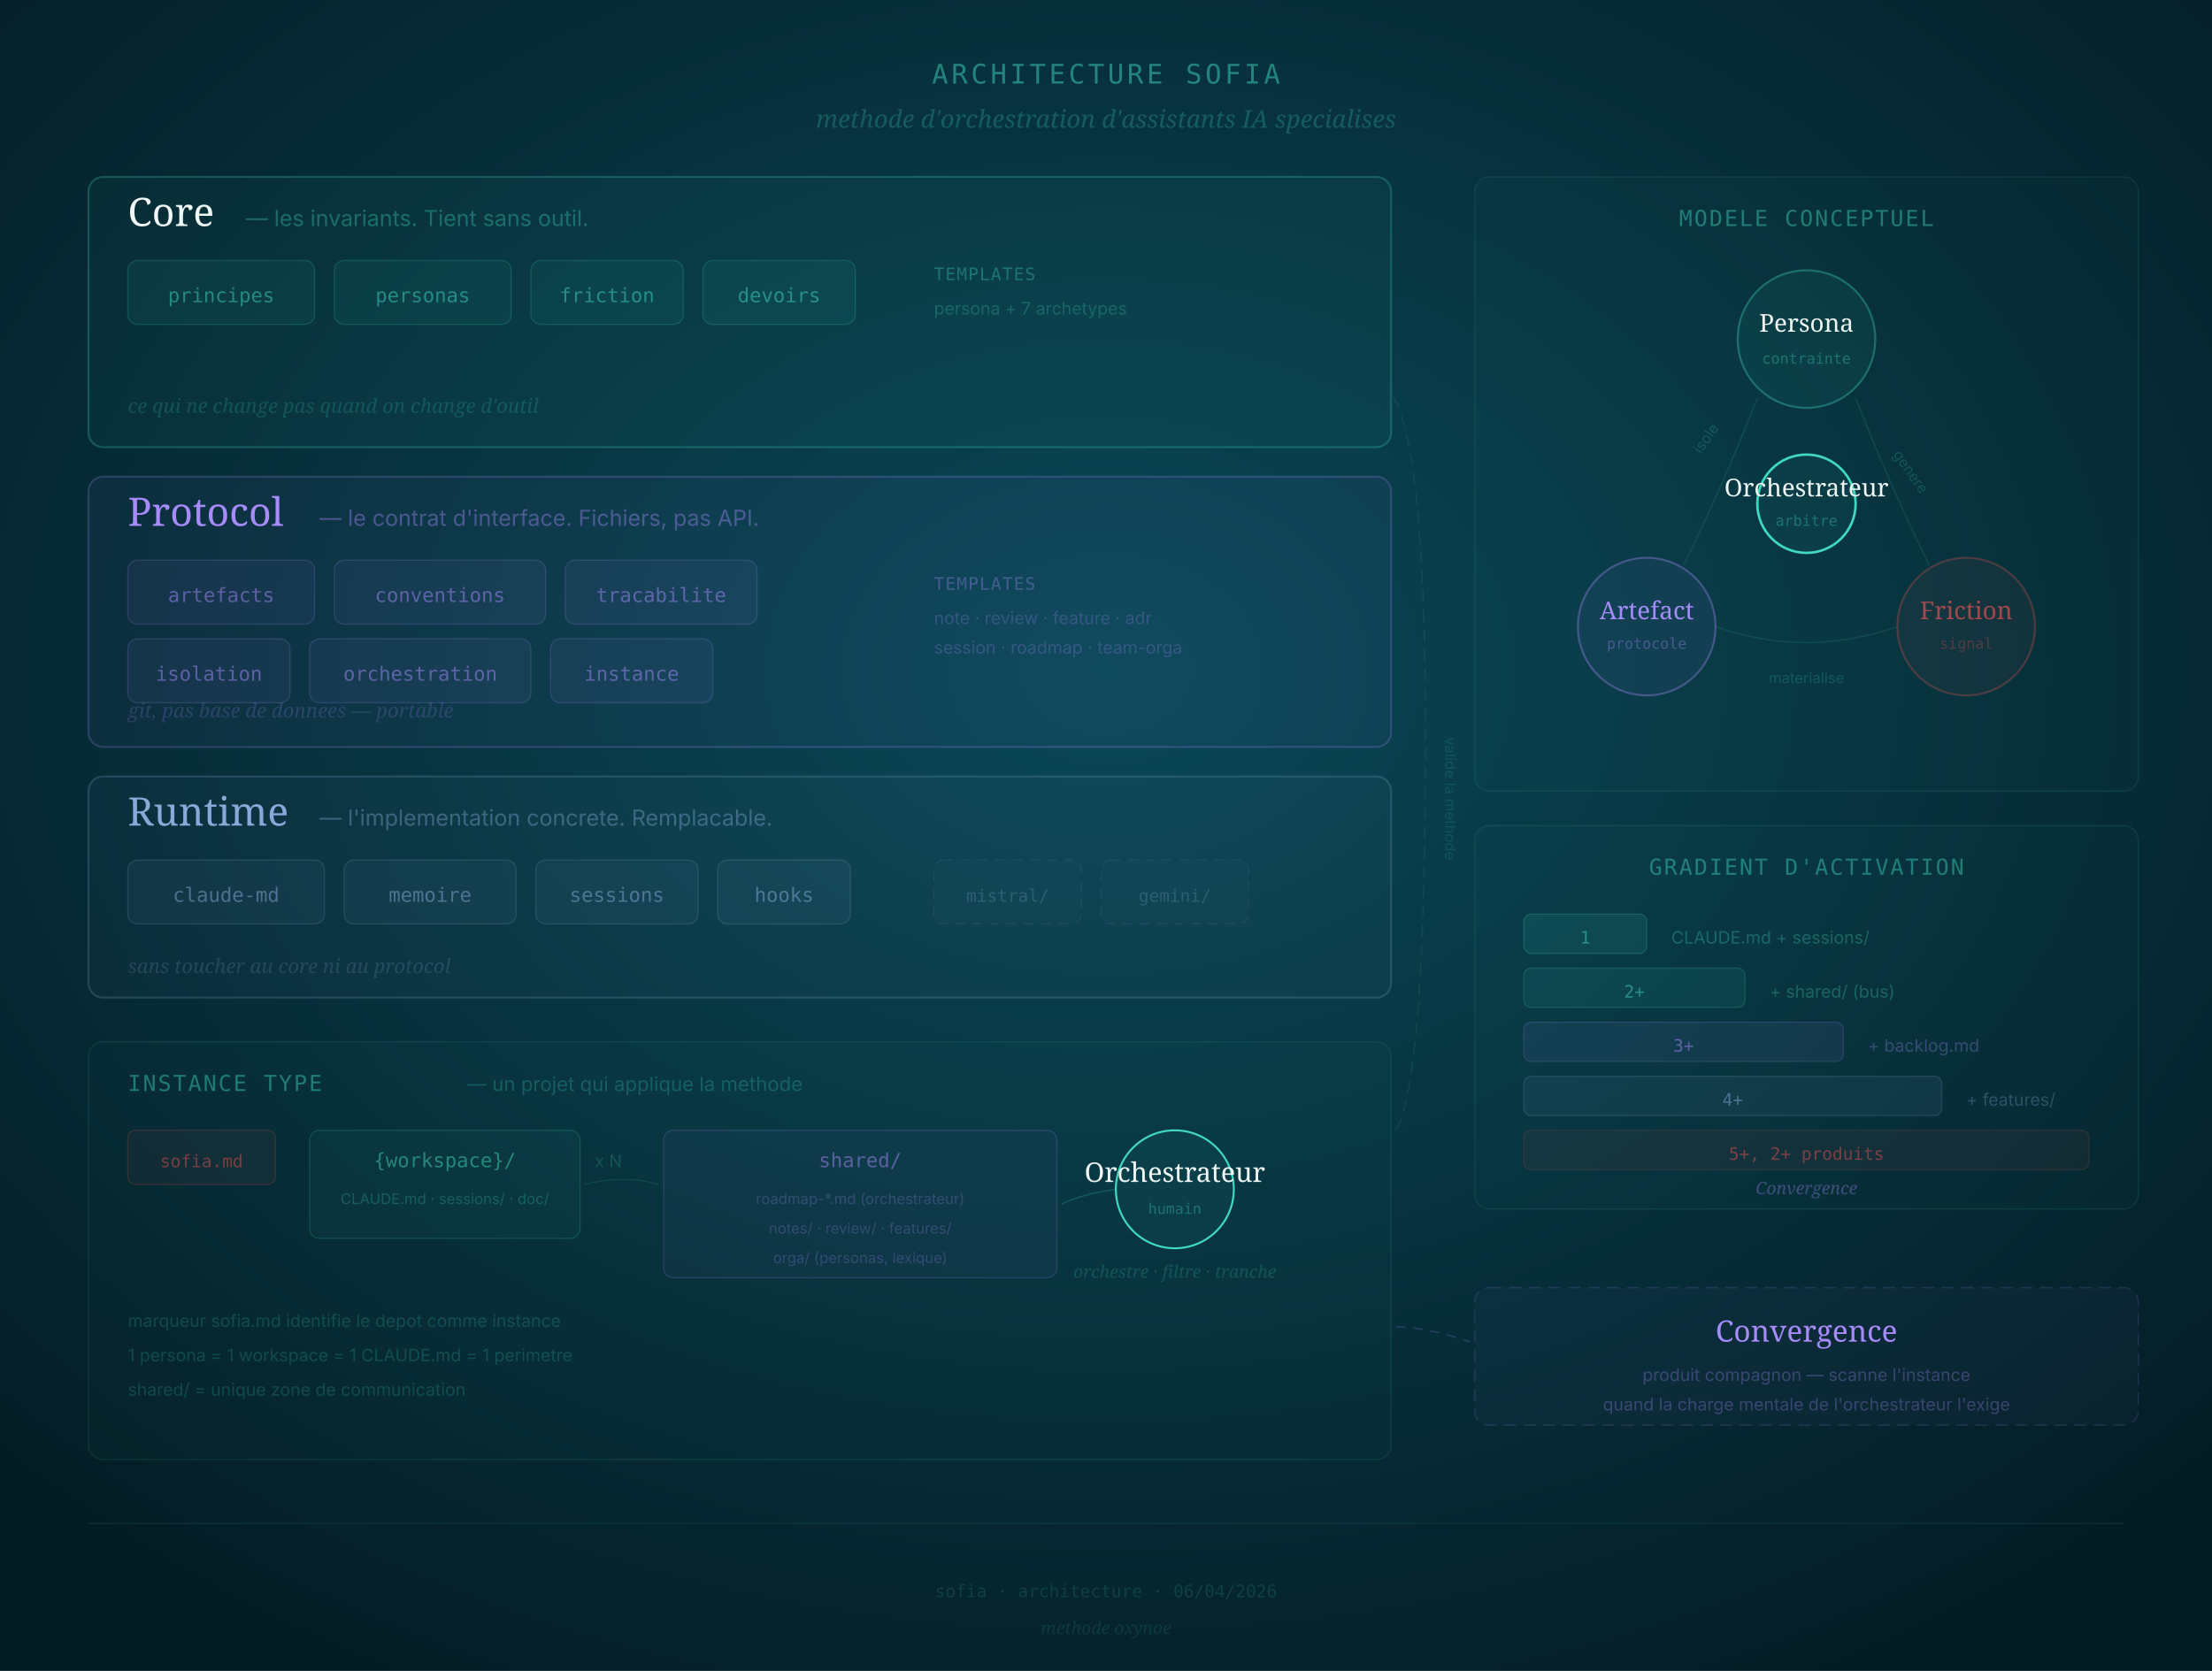
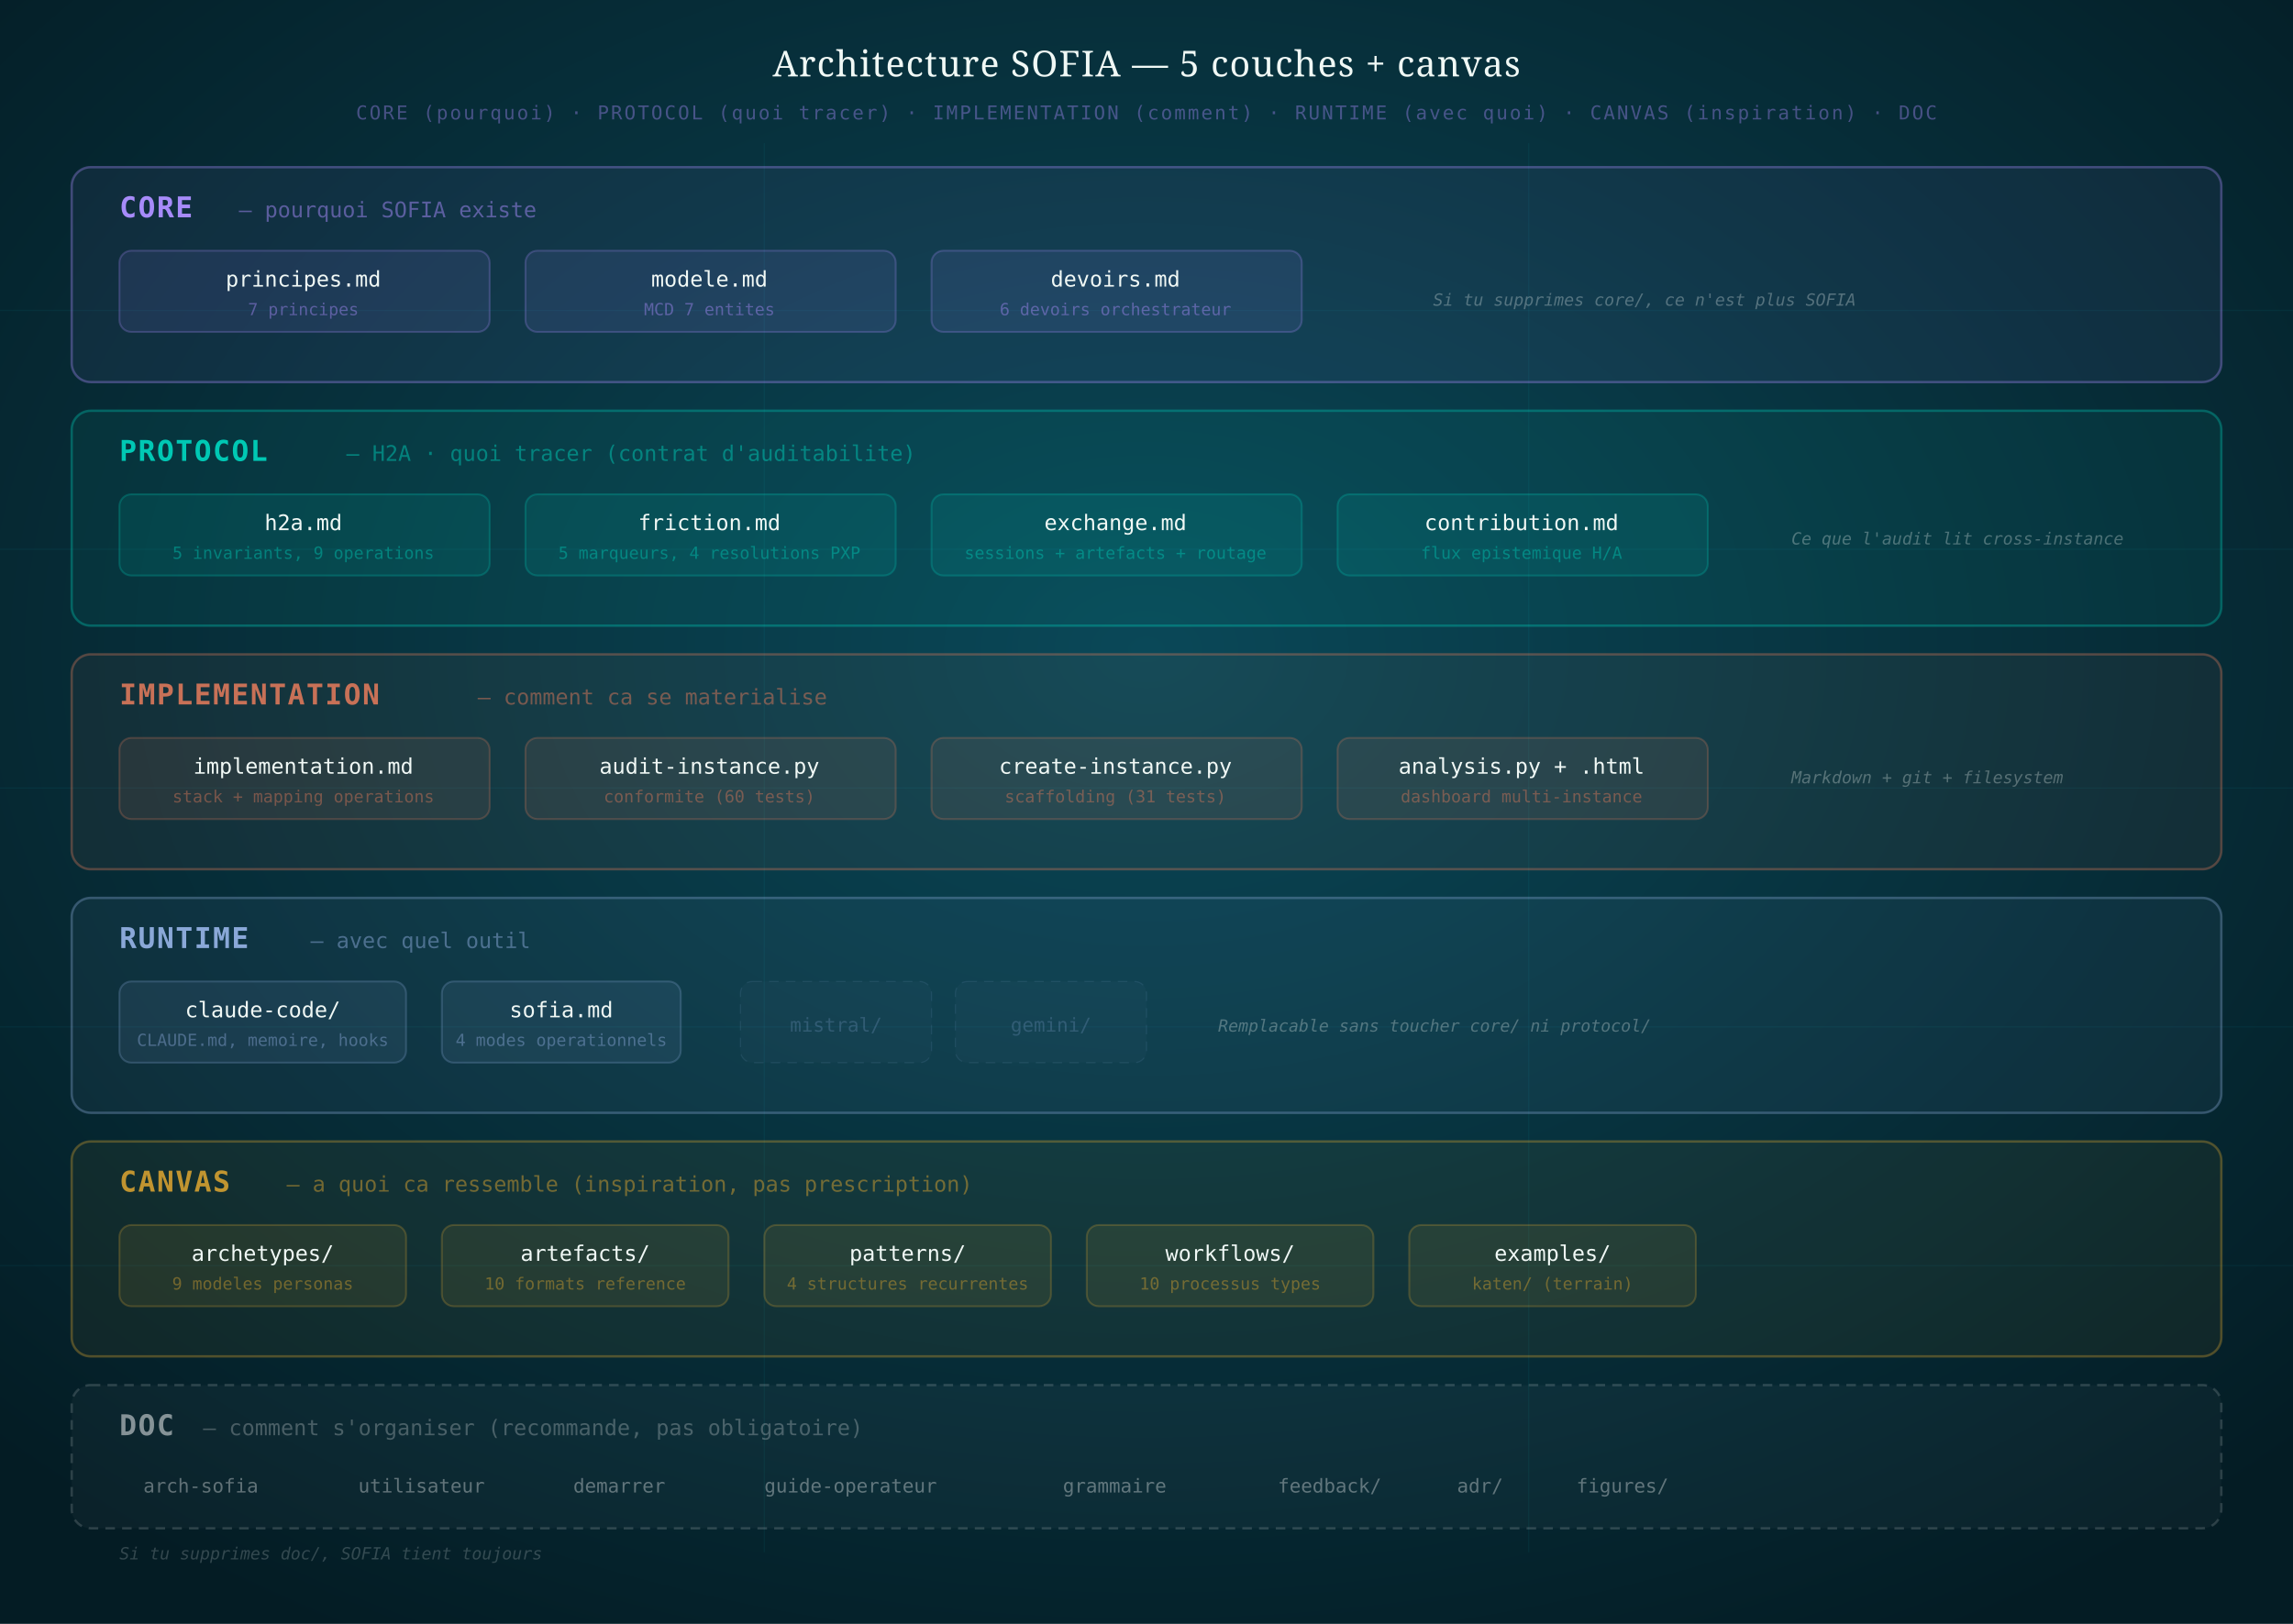
- <svg xmlns="http://www.w3.org/2000/svg" viewBox="0 0 900 680" width="900" height="680">
+ <svg xmlns="http://www.w3.org/2000/svg" viewBox="0 0 960 680" font-family="IBM Plex Mono, monospace">
  <defs>
    <radialGradient id="bg" cx="50%" cy="40%" r="70%">
      <stop offset="0%" stop-color="#0a4858" />
      <stop offset="100%" stop-color="#041c24" />
    </radialGradient>
  </defs>
-   <rect width="900" height="680" fill="url(#bg)" />
-   <text x="450" y="34" text-anchor="middle" font-family="'IBM Plex Mono', monospace" font-size="11" fill="rgba(64,216,192,0.5)" letter-spacing="0.12em">ARCHITECTURE SOFIA</text>
-   <text x="450" y="52" text-anchor="middle" font-family="Georgia, serif" font-size="10" fill="rgba(64,216,192,0.25)" font-style="italic">methode d'orchestration d'assistants IA specialises</text>
-   <rect x="36" y="72" width="530" height="110" rx="6" fill="rgba(64,216,192,0.04)" stroke="rgba(64,216,192,0.25)" stroke-width="0.8" />
-   <text x="52" y="92" font-family="Georgia, serif" font-size="16" fill="#f0f8f5" font-weight="300">Core</text>
-   <text x="100" y="92" font-family="Inter, system-ui, sans-serif" font-size="9" fill="rgba(64,216,192,0.35)">— les invariants. Tient sans outil.</text>
-   <rect x="52" y="106" width="76" height="26" rx="4" fill="rgba(64,216,192,0.06)" stroke="rgba(64,216,192,0.18)" stroke-width="0.5" />
-   <text x="90" y="123" text-anchor="middle" font-family="'IBM Plex Mono', monospace" font-size="8" fill="rgba(64,216,192,0.5)">principes</text>
-   <rect x="136" y="106" width="72" height="26" rx="4" fill="rgba(64,216,192,0.06)" stroke="rgba(64,216,192,0.18)" stroke-width="0.5" />
-   <text x="172" y="123" text-anchor="middle" font-family="'IBM Plex Mono', monospace" font-size="8" fill="rgba(64,216,192,0.5)">personas</text>
-   <rect x="216" y="106" width="62" height="26" rx="4" fill="rgba(64,216,192,0.06)" stroke="rgba(64,216,192,0.18)" stroke-width="0.5" />
-   <text x="247" y="123" text-anchor="middle" font-family="'IBM Plex Mono', monospace" font-size="8" fill="rgba(64,216,192,0.5)">friction</text>
-   <rect x="286" y="106" width="62" height="26" rx="4" fill="rgba(64,216,192,0.06)" stroke="rgba(64,216,192,0.18)" stroke-width="0.5" />
-   <text x="317" y="123" text-anchor="middle" font-family="'IBM Plex Mono', monospace" font-size="8" fill="rgba(64,216,192,0.5)">devoirs</text>
-   <text x="380" y="114" font-family="'IBM Plex Mono', monospace" font-size="7" fill="rgba(64,216,192,0.35)" letter-spacing="0.06em">TEMPLATES</text>
-   <text x="380" y="128" font-family="Inter, system-ui, sans-serif" font-size="7" fill="rgba(64,216,192,0.25)">persona + 7 archetypes</text>
-   <text x="52" y="168" font-family="Georgia, serif" font-size="8" fill="rgba(64,216,192,0.2)" font-style="italic">ce qui ne change pas quand on change d'outil</text>
-   <rect x="36" y="194" width="530" height="110" rx="6" fill="rgba(167,139,250,0.04)" stroke="rgba(167,139,250,0.22)" stroke-width="0.8" />
-   <text x="52" y="214" font-family="Georgia, serif" font-size="16" fill="#a78bfa" font-weight="300">Protocol</text>
-   <text x="130" y="214" font-family="Inter, system-ui, sans-serif" font-size="9" fill="rgba(167,139,250,0.4)">— le contrat d'interface. Fichiers, pas API.</text>
-   <rect x="52" y="228" width="76" height="26" rx="4" fill="rgba(167,139,250,0.06)" stroke="rgba(167,139,250,0.18)" stroke-width="0.5" />
-   <text x="90" y="245" text-anchor="middle" font-family="'IBM Plex Mono', monospace" font-size="8" fill="rgba(167,139,250,0.5)">artefacts</text>
-   <rect x="136" y="228" width="86" height="26" rx="4" fill="rgba(167,139,250,0.06)" stroke="rgba(167,139,250,0.18)" stroke-width="0.5" />
-   <text x="179" y="245" text-anchor="middle" font-family="'IBM Plex Mono', monospace" font-size="8" fill="rgba(167,139,250,0.5)">conventions</text>
-   <rect x="230" y="228" width="78" height="26" rx="4" fill="rgba(167,139,250,0.06)" stroke="rgba(167,139,250,0.18)" stroke-width="0.5" />
-   <text x="269" y="245" text-anchor="middle" font-family="'IBM Plex Mono', monospace" font-size="8" fill="rgba(167,139,250,0.5)">tracabilite</text>
-   <rect x="52" y="260" width="66" height="26" rx="4" fill="rgba(167,139,250,0.06)" stroke="rgba(167,139,250,0.18)" stroke-width="0.5" />
-   <text x="85" y="277" text-anchor="middle" font-family="'IBM Plex Mono', monospace" font-size="8" fill="rgba(167,139,250,0.5)">isolation</text>
-   <rect x="126" y="260" width="90" height="26" rx="4" fill="rgba(167,139,250,0.06)" stroke="rgba(167,139,250,0.18)" stroke-width="0.5" />
-   <text x="171" y="277" text-anchor="middle" font-family="'IBM Plex Mono', monospace" font-size="8" fill="rgba(167,139,250,0.5)">orchestration</text>
-   <rect x="224" y="260" width="66" height="26" rx="4" fill="rgba(167,139,250,0.06)" stroke="rgba(167,139,250,0.18)" stroke-width="0.5" />
-   <text x="257" y="277" text-anchor="middle" font-family="'IBM Plex Mono', monospace" font-size="8" fill="rgba(167,139,250,0.5)">instance</text>
-   <text x="380" y="240" font-family="'IBM Plex Mono', monospace" font-size="7" fill="rgba(167,139,250,0.35)" letter-spacing="0.06em">TEMPLATES</text>
-   <text x="380" y="254" font-family="Inter, system-ui, sans-serif" font-size="7" fill="rgba(167,139,250,0.25)">note · review · feature · adr</text>
-   <text x="380" y="266" font-family="Inter, system-ui, sans-serif" font-size="7" fill="rgba(167,139,250,0.25)">session · roadmap · team-orga</text>
-   <text x="52" y="292" font-family="Georgia, serif" font-size="8" fill="rgba(167,139,250,0.2)" font-style="italic">git, pas base de donnees — portable</text>
-   <rect x="36" y="316" width="530" height="90" rx="6" fill="rgba(138,168,216,0.04)" stroke="rgba(138,168,216,0.22)" stroke-width="0.8" />
-   <text x="52" y="336" font-family="Georgia, serif" font-size="16" fill="#8aa8d8" font-weight="300">Runtime</text>
-   <text x="130" y="336" font-family="Inter, system-ui, sans-serif" font-size="9" fill="rgba(138,168,216,0.4)">— l'implementation concrete. Remplacable.</text>
-   <rect x="52" y="350" width="80" height="26" rx="4" fill="rgba(138,168,216,0.06)" stroke="rgba(138,168,216,0.18)" stroke-width="0.5" />
-   <text x="92" y="367" text-anchor="middle" font-family="'IBM Plex Mono', monospace" font-size="8" fill="rgba(138,168,216,0.5)">claude-md</text>
-   <rect x="140" y="350" width="70" height="26" rx="4" fill="rgba(138,168,216,0.06)" stroke="rgba(138,168,216,0.18)" stroke-width="0.5" />
-   <text x="175" y="367" text-anchor="middle" font-family="'IBM Plex Mono', monospace" font-size="8" fill="rgba(138,168,216,0.5)">memoire</text>
-   <rect x="218" y="350" width="66" height="26" rx="4" fill="rgba(138,168,216,0.06)" stroke="rgba(138,168,216,0.18)" stroke-width="0.5" />
-   <text x="251" y="367" text-anchor="middle" font-family="'IBM Plex Mono', monospace" font-size="8" fill="rgba(138,168,216,0.5)">sessions</text>
-   <rect x="292" y="350" width="54" height="26" rx="4" fill="rgba(138,168,216,0.06)" stroke="rgba(138,168,216,0.18)" stroke-width="0.5" />
-   <text x="319" y="367" text-anchor="middle" font-family="'IBM Plex Mono', monospace" font-size="8" fill="rgba(138,168,216,0.5)">hooks</text>
-   <rect x="380" y="350" width="60" height="26" rx="4" fill="rgba(138,168,216,0.02)" stroke="rgba(138,168,216,0.1)" stroke-width="0.5" stroke-dasharray="4,3" />
-   <text x="410" y="367" text-anchor="middle" font-family="'IBM Plex Mono', monospace" font-size="7" fill="rgba(138,168,216,0.25)">mistral/</text>
-   <rect x="448" y="350" width="60" height="26" rx="4" fill="rgba(138,168,216,0.02)" stroke="rgba(138,168,216,0.1)" stroke-width="0.5" stroke-dasharray="4,3" />
-   <text x="478" y="367" text-anchor="middle" font-family="'IBM Plex Mono', monospace" font-size="7" fill="rgba(138,168,216,0.25)">gemini/</text>
-   <text x="52" y="396" font-family="Georgia, serif" font-size="8" fill="rgba(138,168,216,0.2)" font-style="italic">sans toucher au core ni au protocol</text>
-   <rect x="600" y="72" width="270" height="250" rx="6" fill="rgba(64,216,192,0.02)" stroke="rgba(64,180,160,0.12)" stroke-width="0.6" />
-   <text x="735" y="92" text-anchor="middle" font-family="'IBM Plex Mono', monospace" font-size="9" fill="rgba(64,216,192,0.45)" letter-spacing="0.08em">MODELE CONCEPTUEL</text>
-   <circle cx="735" cy="138" r="28" fill="rgba(64,216,192,0.06)" stroke="rgba(64,216,192,0.35)" stroke-width="0.8" />
-   <text x="735" y="135" text-anchor="middle" font-family="Georgia, serif" font-size="10" fill="#f0f8f5" font-weight="300">Persona</text>
-   <text x="735" y="148" text-anchor="middle" font-family="'IBM Plex Mono', monospace" font-size="6" fill="rgba(64,216,192,0.35)">contrainte</text>
-   <circle cx="670" cy="255" r="28" fill="rgba(167,139,250,0.06)" stroke="rgba(167,139,250,0.35)" stroke-width="0.8" />
-   <text x="670" y="252" text-anchor="middle" font-family="Georgia, serif" font-size="10" fill="#a78bfa" font-weight="300">Artefact</text>
-   <text x="670" y="264" text-anchor="middle" font-family="'IBM Plex Mono', monospace" font-size="6" fill="rgba(167,139,250,0.35)">protocole</text>
-   <circle cx="800" cy="255" r="28" fill="rgba(224,80,80,0.05)" stroke="rgba(224,80,80,0.3)" stroke-width="0.8" />
-   <text x="800" y="252" text-anchor="middle" font-family="Georgia, serif" font-size="10" fill="rgba(224,80,80,0.7)" font-weight="300">Friction</text>
-   <text x="800" y="264" text-anchor="middle" font-family="'IBM Plex Mono', monospace" font-size="6" fill="rgba(224,80,80,0.3)">signal</text>
-   <path d="M 715,162 Q 700,200 685,230" fill="none" stroke="rgba(64,180,160,0.15)" stroke-width="0.6" />
-   <path d="M 755,162 Q 770,200 785,230" fill="none" stroke="rgba(64,180,160,0.15)" stroke-width="0.6" />
-   <path d="M 698,255 Q 735,268 772,255" fill="none" stroke="rgba(64,180,160,0.15)" stroke-width="0.6" />
-   <circle cx="735" cy="205" r="20" fill="rgba(64,216,192,0.05)" stroke="#40d8c0" stroke-width="1" />
-   <text x="735" y="202" text-anchor="middle" font-family="Georgia, serif" font-size="10" fill="#f0f8f5" font-weight="300">Orchestrateur</text>
-   <text x="735" y="214" text-anchor="middle" font-family="'IBM Plex Mono', monospace" font-size="6" fill="rgba(64,216,192,0.35)">arbitre</text>
-   <text x="692" y="185" font-family="Inter, system-ui, sans-serif" font-size="6" fill="rgba(64,216,192,0.2)" transform="rotate(-55,692,185)">isole</text>
-   <text x="770" y="185" font-family="Inter, system-ui, sans-serif" font-size="6" fill="rgba(64,216,192,0.2)" transform="rotate(55,770,185)">genere</text>
-   <text x="735" y="278" text-anchor="middle" font-family="Inter, system-ui, sans-serif" font-size="6" fill="rgba(64,216,192,0.2)">materialise</text>
-   <rect x="600" y="336" width="270" height="156" rx="6" fill="rgba(64,216,192,0.02)" stroke="rgba(64,180,160,0.12)" stroke-width="0.6" />
-   <text x="735" y="356" text-anchor="middle" font-family="'IBM Plex Mono', monospace" font-size="9" fill="rgba(64,216,192,0.45)" letter-spacing="0.08em">GRADIENT D'ACTIVATION</text>
-   <rect x="620" y="372" width="50" height="16" rx="3" fill="rgba(64,216,192,0.1)" stroke="rgba(64,216,192,0.2)" stroke-width="0.5" />
-   <text x="645" y="384" text-anchor="middle" font-family="'IBM Plex Mono', monospace" font-size="7" fill="rgba(64,216,192,0.5)">1</text>
-   <text x="680" y="384" font-family="Inter, system-ui, sans-serif" font-size="7" fill="rgba(64,216,192,0.3)">CLAUDE.md + sessions/</text>
-   <rect x="620" y="394" width="90" height="16" rx="3" fill="rgba(64,216,192,0.08)" stroke="rgba(64,216,192,0.18)" stroke-width="0.5" />
-   <text x="665" y="406" text-anchor="middle" font-family="'IBM Plex Mono', monospace" font-size="7" fill="rgba(64,216,192,0.5)">2+</text>
-   <text x="720" y="406" font-family="Inter, system-ui, sans-serif" font-size="7" fill="rgba(64,216,192,0.3)">+ shared/ (bus)</text>
-   <rect x="620" y="416" width="130" height="16" rx="3" fill="rgba(167,139,250,0.08)" stroke="rgba(167,139,250,0.18)" stroke-width="0.5" />
-   <text x="685" y="428" text-anchor="middle" font-family="'IBM Plex Mono', monospace" font-size="7" fill="rgba(167,139,250,0.5)">3+</text>
-   <text x="760" y="428" font-family="Inter, system-ui, sans-serif" font-size="7" fill="rgba(167,139,250,0.3)">+ backlog.md</text>
-   <rect x="620" y="438" width="170" height="16" rx="3" fill="rgba(138,168,216,0.08)" stroke="rgba(138,168,216,0.18)" stroke-width="0.5" />
-   <text x="705" y="450" text-anchor="middle" font-family="'IBM Plex Mono', monospace" font-size="7" fill="rgba(138,168,216,0.5)">4+</text>
-   <text x="800" y="450" font-family="Inter, system-ui, sans-serif" font-size="7" fill="rgba(138,168,216,0.3)">+ features/</text>
-   <rect x="620" y="460" width="230" height="16" rx="3" fill="rgba(224,80,80,0.06)" stroke="rgba(224,80,80,0.15)" stroke-width="0.5" />
-   <text x="735" y="472" text-anchor="middle" font-family="'IBM Plex Mono', monospace" font-size="7" fill="rgba(224,80,80,0.5)">5+, 2+ produits</text>
-   <text x="735" y="486" text-anchor="middle" font-family="Georgia, serif" font-size="7" fill="rgba(167,139,250,0.35)" font-style="italic">Convergence</text>
-   <rect x="36" y="424" width="530" height="170" rx="6" fill="rgba(64,216,192,0.02)" stroke="rgba(64,180,160,0.12)" stroke-width="0.6" />
-   <text x="52" y="444" font-family="'IBM Plex Mono', monospace" font-size="9" fill="rgba(64,216,192,0.45)" letter-spacing="0.08em">INSTANCE TYPE</text>
-   <text x="190" y="444" font-family="Inter, system-ui, sans-serif" font-size="8" fill="rgba(64,216,192,0.25)">— un projet qui applique la methode</text>
-   <rect x="52" y="460" width="60" height="22" rx="3" fill="rgba(224,80,80,0.05)" stroke="rgba(224,80,80,0.2)" stroke-width="0.5" />
-   <text x="82" y="475" text-anchor="middle" font-family="'IBM Plex Mono', monospace" font-size="7" fill="rgba(224,80,80,0.5)">sofia.md</text>
-   <rect x="126" y="460" width="110" height="44" rx="4" fill="rgba(64,216,192,0.04)" stroke="rgba(64,216,192,0.18)" stroke-width="0.5" />
-   <text x="181" y="475" text-anchor="middle" font-family="'IBM Plex Mono', monospace" font-size="8" fill="rgba(64,216,192,0.5)">{workspace}/</text>
-   <text x="181" y="490" text-anchor="middle" font-family="Inter, system-ui, sans-serif" font-size="6" fill="rgba(64,216,192,0.25)">CLAUDE.md · sessions/ · doc/</text>
-   <text x="242" y="475" font-family="Inter, system-ui, sans-serif" font-size="7" fill="rgba(64,216,192,0.2)">x N</text>
-   <rect x="270" y="460" width="160" height="60" rx="4" fill="rgba(167,139,250,0.04)" stroke="rgba(167,139,250,0.18)" stroke-width="0.5" />
-   <text x="350" y="475" text-anchor="middle" font-family="'IBM Plex Mono', monospace" font-size="8" fill="rgba(167,139,250,0.5)">shared/</text>
-   <text x="350" y="490" text-anchor="middle" font-family="Inter, system-ui, sans-serif" font-size="6" fill="rgba(167,139,250,0.25)">roadmap-*.md (orchestrateur)</text>
-   <text x="350" y="502" text-anchor="middle" font-family="Inter, system-ui, sans-serif" font-size="6" fill="rgba(167,139,250,0.25)">notes/ · review/ · features/</text>
-   <text x="350" y="514" text-anchor="middle" font-family="Inter, system-ui, sans-serif" font-size="6" fill="rgba(167,139,250,0.25)">orga/ (personas, lexique)</text>
-   <path d="M 238,482 Q 254,478 268,482" fill="none" stroke="rgba(64,180,160,0.15)" stroke-width="0.5" />
-   <circle cx="478" cy="484" r="24" fill="rgba(64,216,192,0.05)" stroke="#40d8c0" stroke-width="0.8" />
-   <text x="478" y="481" text-anchor="middle" font-family="Georgia, serif" font-size="11" fill="#f0f8f5" font-weight="300">Orchestrateur</text>
-   <text x="478" y="494" text-anchor="middle" font-family="'IBM Plex Mono', monospace" font-size="6" fill="rgba(64,216,192,0.35)">humain</text>
-   <path d="M 454,484 Q 440,486 432,490" fill="none" stroke="rgba(64,216,192,0.2)" stroke-width="0.6" />
-   <text x="52" y="540" font-family="Inter, system-ui, sans-serif" font-size="7" fill="rgba(64,216,192,0.2)">marqueur sofia.md identifie le depot comme instance</text>
-   <text x="52" y="554" font-family="Inter, system-ui, sans-serif" font-size="7" fill="rgba(64,216,192,0.2)">1 persona = 1 workspace = 1 CLAUDE.md = 1 perimetre</text>
-   <text x="52" y="568" font-family="Inter, system-ui, sans-serif" font-size="7" fill="rgba(64,216,192,0.2)">shared/ = unique zone de communication</text>
-   <text x="478" y="520" text-anchor="middle" font-family="Georgia, serif" font-size="7" fill="rgba(64,216,192,0.2)" font-style="italic">orchestre · filtre · tranche</text>
-   <rect x="600" y="524" width="270" height="56" rx="6" fill="rgba(167,139,250,0.03)" stroke="rgba(167,139,250,0.15)" stroke-width="0.6" stroke-dasharray="5,3" />
-   <text x="735" y="546" text-anchor="middle" font-family="Georgia, serif" font-size="12" fill="#a78bfa" font-weight="300">Convergence</text>
-   <text x="735" y="562" text-anchor="middle" font-family="Inter, system-ui, sans-serif" font-size="7" fill="rgba(167,139,250,0.3)">produit compagnon — scanne l'instance</text>
-   <text x="735" y="574" text-anchor="middle" font-family="Inter, system-ui, sans-serif" font-size="7" fill="rgba(167,139,250,0.3)">quand la charge mentale de l'orchestrateur l'exige</text>
-   <path d="M 568,540 Q 580,540 598,546" fill="none" stroke="rgba(167,139,250,0.2)" stroke-width="0.6" stroke-dasharray="4,3" />
-   <path d="M 568,460 Q 580,440 580,300 Q 580,180 566,160" fill="none" stroke="rgba(64,180,160,0.12)" stroke-width="0.6" stroke-dasharray="5,3" />
-   <text x="588" y="300" font-family="Inter, system-ui, sans-serif" font-size="6" fill="rgba(64,216,192,0.15)" transform="rotate(90,588,300)">valide la methode</text>
-   <line x1="36" y1="620" x2="864" y2="620" stroke="rgba(64,180,160,0.12)" stroke-width="0.5" />
-   <text x="450" y="650" text-anchor="middle" font-family="'IBM Plex Mono', monospace" font-size="7" fill="rgba(64,216,192,0.15)">sofia · architecture · 06/04/2026</text>
-   <text x="450" y="665" text-anchor="middle" font-family="Georgia, serif" font-size="7" fill="rgba(64,216,192,0.12)" font-style="italic">methode oxynoe</text>
+   <rect width="960" height="680" fill="url(#bg)" />
+   <g stroke="rgba(0,200,220,0.06)" stroke-width="0.5">
+     <line x1="0" y1="130" x2="960" y2="130" />
+     <line x1="0" y1="230" x2="960" y2="230" />
+     <line x1="0" y1="330" x2="960" y2="330" />
+     <line x1="0" y1="430" x2="960" y2="430" />
+     <line x1="0" y1="530" x2="960" y2="530" />
+     <line x1="320" y1="60" x2="320" y2="650" />
+     <line x1="640" y1="60" x2="640" y2="650" />
+   </g>
+   <text x="480" y="32" text-anchor="middle" font-family="Georgia, serif" font-size="15" font-weight="300" fill="#f0f8f5" letter-spacing="0.03em">Architecture SOFIA — 5 couches + canvas</text>
+   <text x="480" y="50" text-anchor="middle" font-size="8" fill="rgba(167,139,250,0.4)" letter-spacing="0.1em">CORE (pourquoi) · PROTOCOL (quoi tracer) · IMPLEMENTATION (comment) · RUNTIME (avec quoi) · CANVAS (inspiration) · DOC</text>
+   <rect x="30" y="70" width="900" height="90" rx="8" fill="rgba(167,139,250,0.06)" stroke="rgba(167,139,250,0.35)" stroke-width="1" />
+   <text x="50" y="91" font-size="12" font-weight="600" fill="#a78bfa" letter-spacing="0.05em">CORE</text>
+   <text x="100" y="91" font-size="9" fill="rgba(167,139,250,0.5)">— pourquoi SOFIA existe</text>
+   <rect x="50" y="105" width="155" height="34" rx="5" fill="rgba(167,139,250,0.10)" stroke="rgba(167,139,250,0.25)" stroke-width="0.8" />
+   <text x="127" y="120" text-anchor="middle" font-size="9" font-weight="500" fill="#f0f8f5">principes.md</text>
+   <text x="127" y="132" text-anchor="middle" font-size="7" fill="rgba(167,139,250,0.45)">7 principes</text>
+   <rect x="220" y="105" width="155" height="34" rx="5" fill="rgba(167,139,250,0.10)" stroke="rgba(167,139,250,0.25)" stroke-width="0.8" />
+   <text x="297" y="120" text-anchor="middle" font-size="9" font-weight="500" fill="#f0f8f5">modele.md</text>
+   <text x="297" y="132" text-anchor="middle" font-size="7" fill="rgba(167,139,250,0.45)">MCD 7 entites</text>
+   <rect x="390" y="105" width="155" height="34" rx="5" fill="rgba(167,139,250,0.10)" stroke="rgba(167,139,250,0.25)" stroke-width="0.8" />
+   <text x="467" y="120" text-anchor="middle" font-size="9" font-weight="500" fill="#f0f8f5">devoirs.md</text>
+   <text x="467" y="132" text-anchor="middle" font-size="7" fill="rgba(167,139,250,0.45)">6 devoirs orchestrateur</text>
+   <text x="600" y="128" font-size="7" fill="rgba(240,248,245,0.3)" font-style="italic">Si tu supprimes core/, ce n'est plus SOFIA</text>
+   <rect x="30" y="172" width="900" height="90" rx="8" fill="rgba(0,200,180,0.06)" stroke="rgba(0,200,180,0.35)" stroke-width="1" />
+   <text x="50" y="193" font-size="12" font-weight="600" fill="#00c8b4" letter-spacing="0.05em">PROTOCOL</text>
+   <text x="145" y="193" font-size="9" fill="rgba(0,200,180,0.5)">— H2A · quoi tracer (contrat d'auditabilite)</text>
+   <rect x="50" y="207" width="155" height="34" rx="5" fill="rgba(0,200,180,0.10)" stroke="rgba(0,200,180,0.25)" stroke-width="0.8" />
+   <text x="127" y="222" text-anchor="middle" font-size="9" font-weight="500" fill="#f0f8f5">h2a.md</text>
+   <text x="127" y="234" text-anchor="middle" font-size="7" fill="rgba(0,200,180,0.45)">5 invariants, 9 operations</text>
+   <rect x="220" y="207" width="155" height="34" rx="5" fill="rgba(0,200,180,0.10)" stroke="rgba(0,200,180,0.25)" stroke-width="0.8" />
+   <text x="297" y="222" text-anchor="middle" font-size="9" font-weight="500" fill="#f0f8f5">friction.md</text>
+   <text x="297" y="234" text-anchor="middle" font-size="7" fill="rgba(0,200,180,0.45)">5 marqueurs, 4 resolutions PXP</text>
+   <rect x="390" y="207" width="155" height="34" rx="5" fill="rgba(0,200,180,0.10)" stroke="rgba(0,200,180,0.25)" stroke-width="0.8" />
+   <text x="467" y="222" text-anchor="middle" font-size="9" font-weight="500" fill="#f0f8f5">exchange.md</text>
+   <text x="467" y="234" text-anchor="middle" font-size="7" fill="rgba(0,200,180,0.45)">sessions + artefacts + routage</text>
+   <rect x="560" y="207" width="155" height="34" rx="5" fill="rgba(0,200,180,0.10)" stroke="rgba(0,200,180,0.25)" stroke-width="0.8" />
+   <text x="637" y="222" text-anchor="middle" font-size="9" font-weight="500" fill="#f0f8f5">contribution.md</text>
+   <text x="637" y="234" text-anchor="middle" font-size="7" fill="rgba(0,200,180,0.45)">flux epistemique H/A</text>
+   <text x="750" y="228" font-size="7" fill="rgba(240,248,245,0.3)" font-style="italic">Ce que l'audit lit cross-instance</text>
+   <rect x="30" y="274" width="900" height="90" rx="8" fill="rgba(220,120,90,0.06)" stroke="rgba(220,120,90,0.35)" stroke-width="1" />
+   <text x="50" y="295" font-size="12" font-weight="600" fill="rgba(220,120,90,0.9)" letter-spacing="0.05em">IMPLEMENTATION</text>
+   <text x="200" y="295" font-size="9" fill="rgba(220,120,90,0.5)">— comment ca se materialise</text>
+   <rect x="50" y="309" width="155" height="34" rx="5" fill="rgba(220,120,90,0.10)" stroke="rgba(220,120,90,0.25)" stroke-width="0.8" />
+   <text x="127" y="324" text-anchor="middle" font-size="9" font-weight="500" fill="#f0f8f5">implementation.md</text>
+   <text x="127" y="336" text-anchor="middle" font-size="7" fill="rgba(220,120,90,0.45)">stack + mapping operations</text>
+   <rect x="220" y="309" width="155" height="34" rx="5" fill="rgba(220,120,90,0.10)" stroke="rgba(220,120,90,0.25)" stroke-width="0.8" />
+   <text x="297" y="324" text-anchor="middle" font-size="9" font-weight="500" fill="#f0f8f5">audit-instance.py</text>
+   <text x="297" y="336" text-anchor="middle" font-size="7" fill="rgba(220,120,90,0.45)">conformite (60 tests)</text>
+   <rect x="390" y="309" width="155" height="34" rx="5" fill="rgba(220,120,90,0.10)" stroke="rgba(220,120,90,0.25)" stroke-width="0.8" />
+   <text x="467" y="324" text-anchor="middle" font-size="9" font-weight="500" fill="#f0f8f5">create-instance.py</text>
+   <text x="467" y="336" text-anchor="middle" font-size="7" fill="rgba(220,120,90,0.45)">scaffolding (31 tests)</text>
+   <rect x="560" y="309" width="155" height="34" rx="5" fill="rgba(220,120,90,0.10)" stroke="rgba(220,120,90,0.25)" stroke-width="0.8" />
+   <text x="637" y="324" text-anchor="middle" font-size="9" font-weight="500" fill="#f0f8f5">analysis.py + .html</text>
+   <text x="637" y="336" text-anchor="middle" font-size="7" fill="rgba(220,120,90,0.45)">dashboard multi-instance</text>
+   <text x="750" y="328" font-size="7" fill="rgba(240,248,245,0.3)" font-style="italic">Markdown + git + filesystem</text>
+   <rect x="30" y="376" width="900" height="90" rx="8" fill="rgba(138,168,216,0.06)" stroke="rgba(138,168,216,0.35)" stroke-width="1" />
+   <text x="50" y="397" font-size="12" font-weight="600" fill="#8aa8d8" letter-spacing="0.05em">RUNTIME</text>
+   <text x="130" y="397" font-size="9" fill="rgba(138,168,216,0.5)">— avec quel outil</text>
+   <rect x="50" y="411" width="120" height="34" rx="5" fill="rgba(138,168,216,0.10)" stroke="rgba(138,168,216,0.25)" stroke-width="0.8" />
+   <text x="110" y="426" text-anchor="middle" font-size="9" font-weight="500" fill="#f0f8f5">claude-code/</text>
+   <text x="110" y="438" text-anchor="middle" font-size="7" fill="rgba(138,168,216,0.45)">CLAUDE.md, memoire, hooks</text>
+   <rect x="185" y="411" width="100" height="34" rx="5" fill="rgba(138,168,216,0.10)" stroke="rgba(138,168,216,0.25)" stroke-width="0.8" />
+   <text x="235" y="426" text-anchor="middle" font-size="9" font-weight="500" fill="#f0f8f5">sofia.md</text>
+   <text x="235" y="438" text-anchor="middle" font-size="7" fill="rgba(138,168,216,0.45)">4 modes operationnels</text>
+   <rect x="310" y="411" width="80" height="34" rx="5" fill="rgba(138,168,216,0.03)" stroke="rgba(138,168,216,0.12)" stroke-width="0.5" stroke-dasharray="4,3" />
+   <text x="350" y="432" text-anchor="middle" font-size="8" fill="rgba(138,168,216,0.25)">mistral/</text>
+   <rect x="400" y="411" width="80" height="34" rx="5" fill="rgba(138,168,216,0.03)" stroke="rgba(138,168,216,0.12)" stroke-width="0.5" stroke-dasharray="4,3" />
+   <text x="440" y="432" text-anchor="middle" font-size="8" fill="rgba(138,168,216,0.25)">gemini/</text>
+   <text x="510" y="432" font-size="7" fill="rgba(240,248,245,0.3)" font-style="italic">Remplacable sans toucher core/ ni protocol/</text>
+   <rect x="30" y="478" width="900" height="90" rx="8" fill="rgba(212,160,48,0.06)" stroke="rgba(212,160,48,0.35)" stroke-width="1" />
+   <text x="50" y="499" font-size="12" font-weight="600" fill="rgba(212,160,48,0.9)" letter-spacing="0.05em">CANVAS</text>
+   <text x="120" y="499" font-size="9" fill="rgba(212,160,48,0.5)">— a quoi ca ressemble (inspiration, pas prescription)</text>
+   <rect x="50" y="513" width="120" height="34" rx="5" fill="rgba(212,160,48,0.10)" stroke="rgba(212,160,48,0.25)" stroke-width="0.8" />
+   <text x="110" y="528" text-anchor="middle" font-size="9" font-weight="500" fill="#f0f8f5">archetypes/</text>
+   <text x="110" y="540" text-anchor="middle" font-size="7" fill="rgba(212,160,48,0.45)">9 modeles personas</text>
+   <rect x="185" y="513" width="120" height="34" rx="5" fill="rgba(212,160,48,0.10)" stroke="rgba(212,160,48,0.25)" stroke-width="0.8" />
+   <text x="245" y="528" text-anchor="middle" font-size="9" font-weight="500" fill="#f0f8f5">artefacts/</text>
+   <text x="245" y="540" text-anchor="middle" font-size="7" fill="rgba(212,160,48,0.45)">10 formats reference</text>
+   <rect x="320" y="513" width="120" height="34" rx="5" fill="rgba(212,160,48,0.10)" stroke="rgba(212,160,48,0.25)" stroke-width="0.8" />
+   <text x="380" y="528" text-anchor="middle" font-size="9" font-weight="500" fill="#f0f8f5">patterns/</text>
+   <text x="380" y="540" text-anchor="middle" font-size="7" fill="rgba(212,160,48,0.45)">4 structures recurrentes</text>
+   <rect x="455" y="513" width="120" height="34" rx="5" fill="rgba(212,160,48,0.10)" stroke="rgba(212,160,48,0.25)" stroke-width="0.8" />
+   <text x="515" y="528" text-anchor="middle" font-size="9" font-weight="500" fill="#f0f8f5">workflows/</text>
+   <text x="515" y="540" text-anchor="middle" font-size="7" fill="rgba(212,160,48,0.45)">10 processus types</text>
+   <rect x="590" y="513" width="120" height="34" rx="5" fill="rgba(212,160,48,0.10)" stroke="rgba(212,160,48,0.25)" stroke-width="0.8" />
+   <text x="650" y="528" text-anchor="middle" font-size="9" font-weight="500" fill="#f0f8f5">examples/</text>
+   <text x="650" y="540" text-anchor="middle" font-size="7" fill="rgba(212,160,48,0.45)">katen/ (terrain)</text>
+   <rect x="30" y="580" width="900" height="60" rx="8" fill="rgba(255,255,255,0.03)" stroke="rgba(255,255,255,0.15)" stroke-width="1" stroke-dasharray="4,3" />
+   <text x="50" y="601" font-size="12" font-weight="600" fill="rgba(255,255,255,0.5)" letter-spacing="0.05em">DOC</text>
+   <text x="85" y="601" font-size="9" fill="rgba(255,255,255,0.25)">— comment s'organiser (recommande, pas obligatoire)</text>
+   <text x="60" y="625" font-size="8" fill="rgba(255,255,255,0.35)">arch-sofia</text>
+   <text x="150" y="625" font-size="8" fill="rgba(255,255,255,0.35)">utilisateur</text>
+   <text x="240" y="625" font-size="8" fill="rgba(255,255,255,0.35)">demarrer</text>
+   <text x="320" y="625" font-size="8" fill="rgba(255,255,255,0.35)">guide-operateur</text>
+   <text x="445" y="625" font-size="8" fill="rgba(255,255,255,0.35)">grammaire</text>
+   <text x="535" y="625" font-size="8" fill="rgba(255,255,255,0.35)">feedback/</text>
+   <text x="610" y="625" font-size="8" fill="rgba(255,255,255,0.35)">adr/</text>
+   <text x="660" y="625" font-size="8" fill="rgba(255,255,255,0.35)">figures/</text>
+   <text x="50" y="653" font-size="7" fill="rgba(240,248,245,0.2)" font-style="italic">Si tu supprimes doc/, SOFIA tient toujours</text>
</svg>
